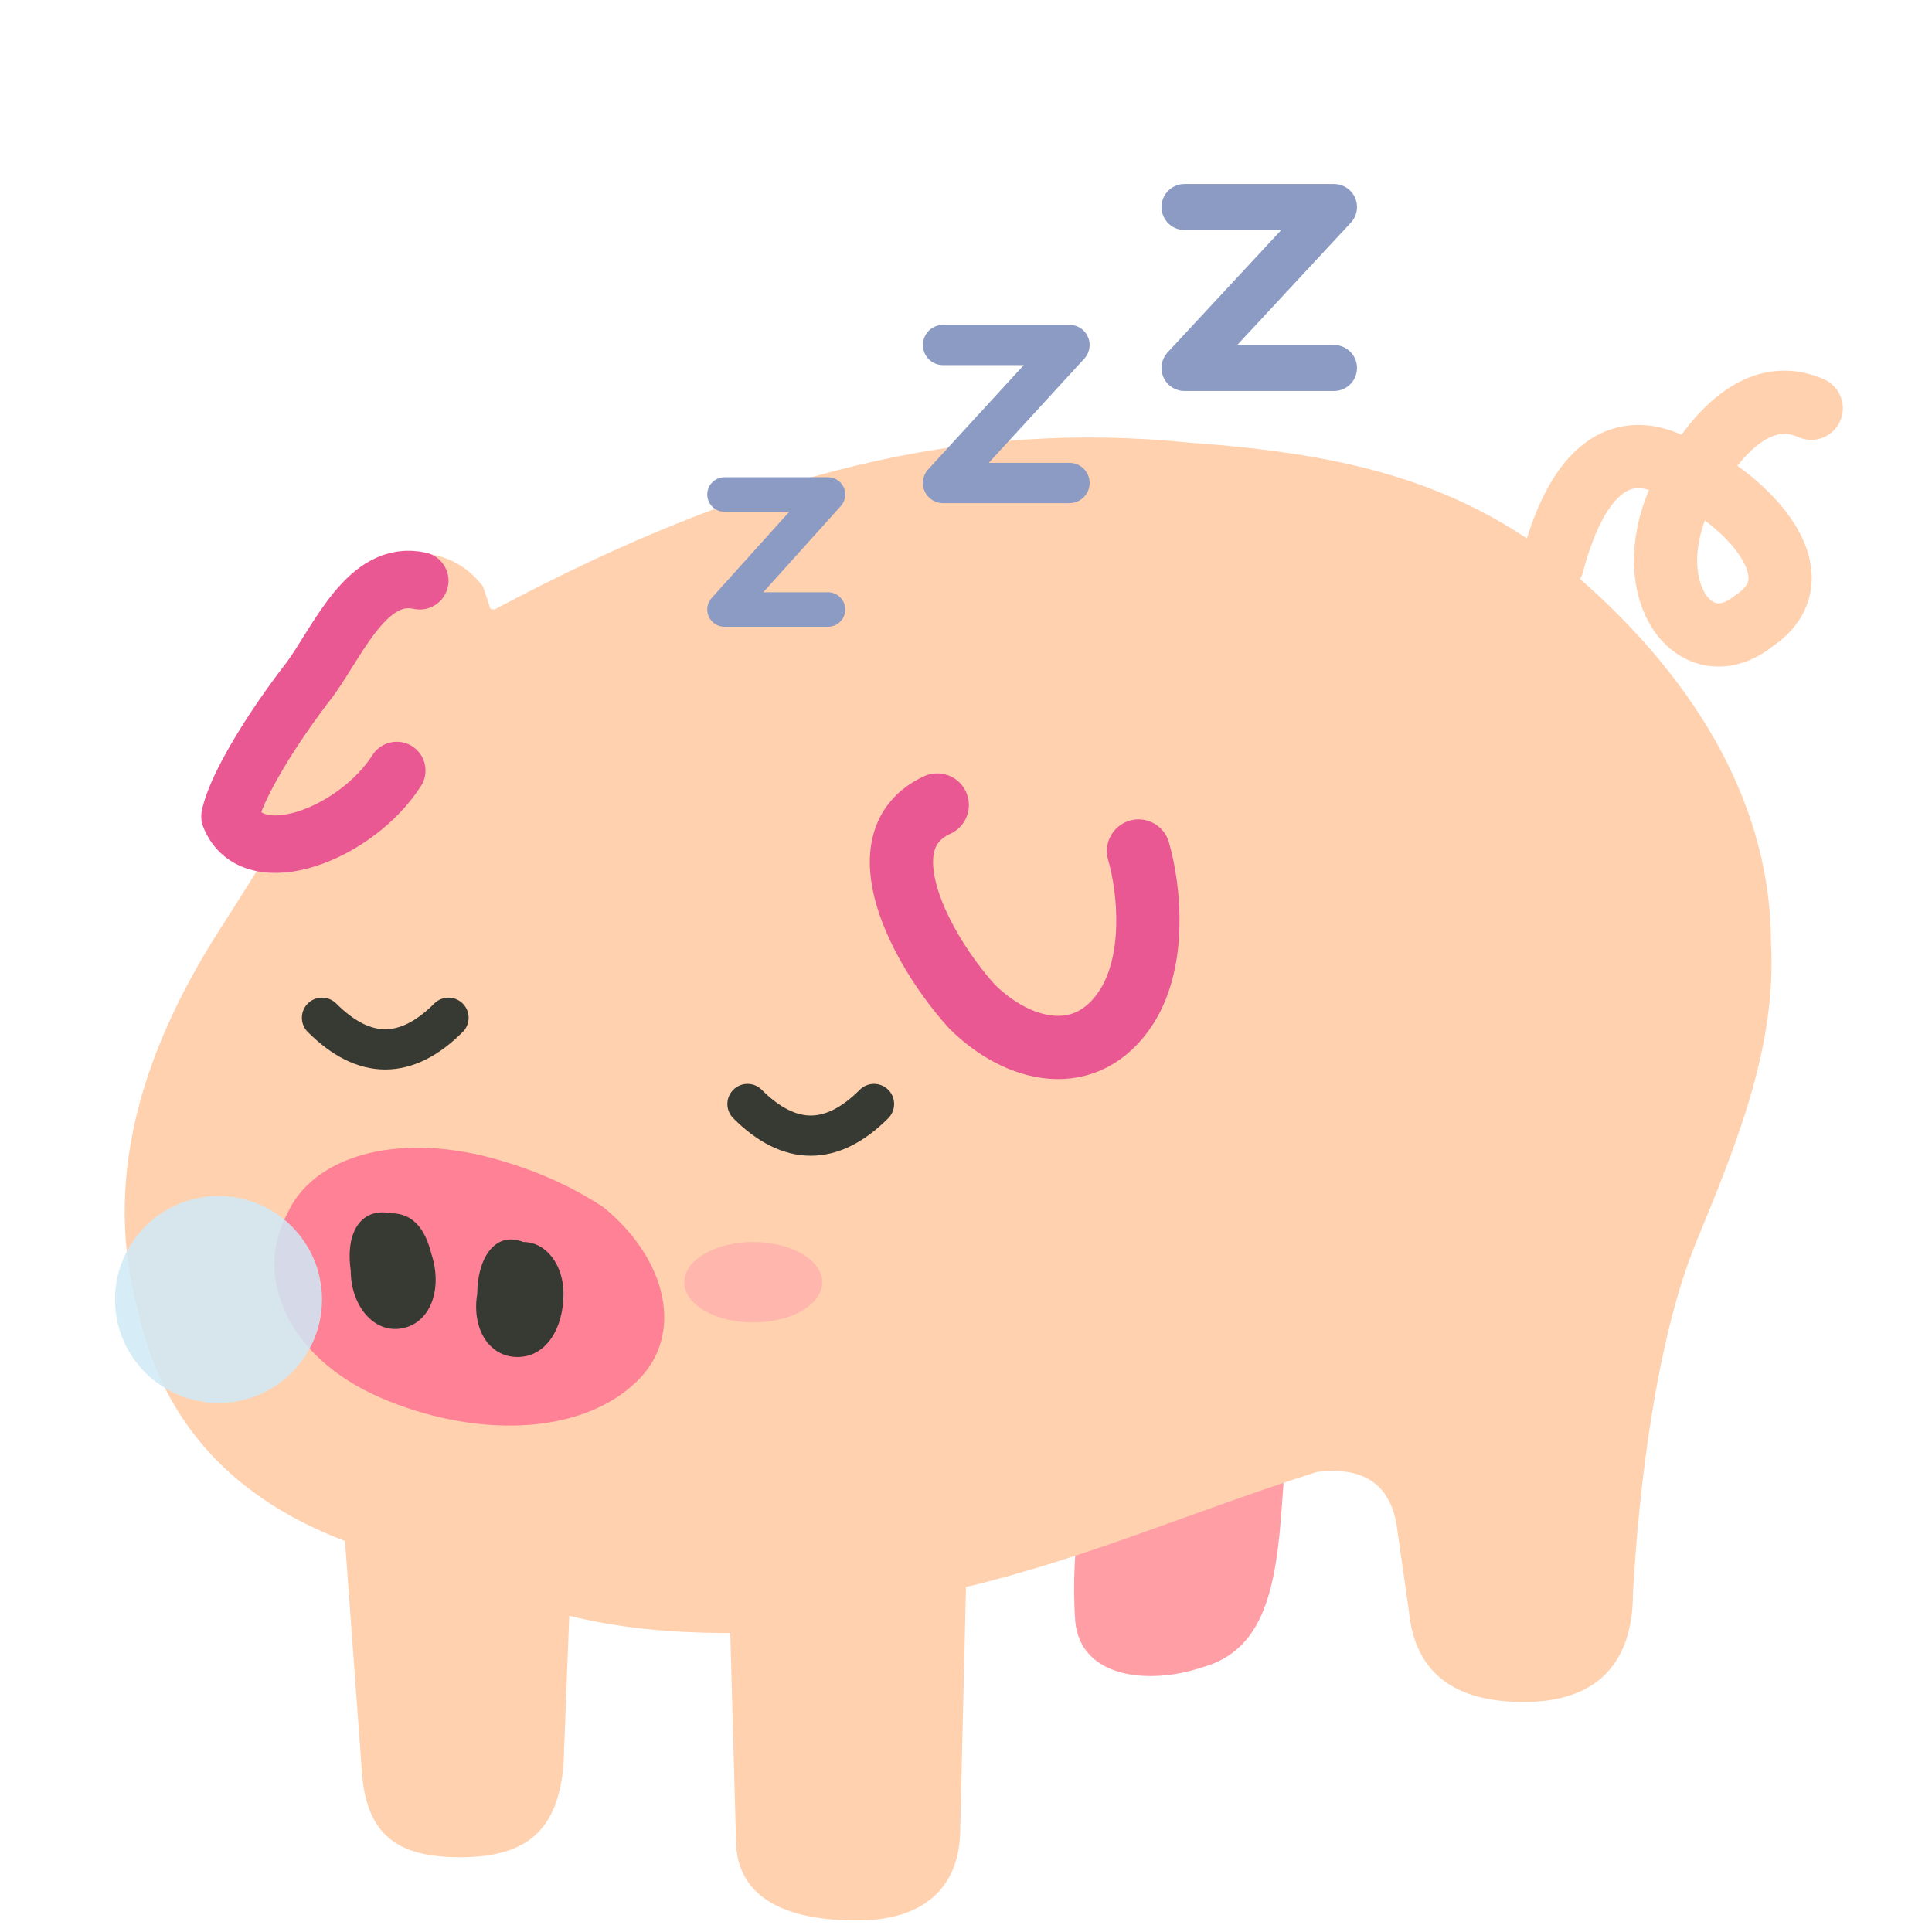
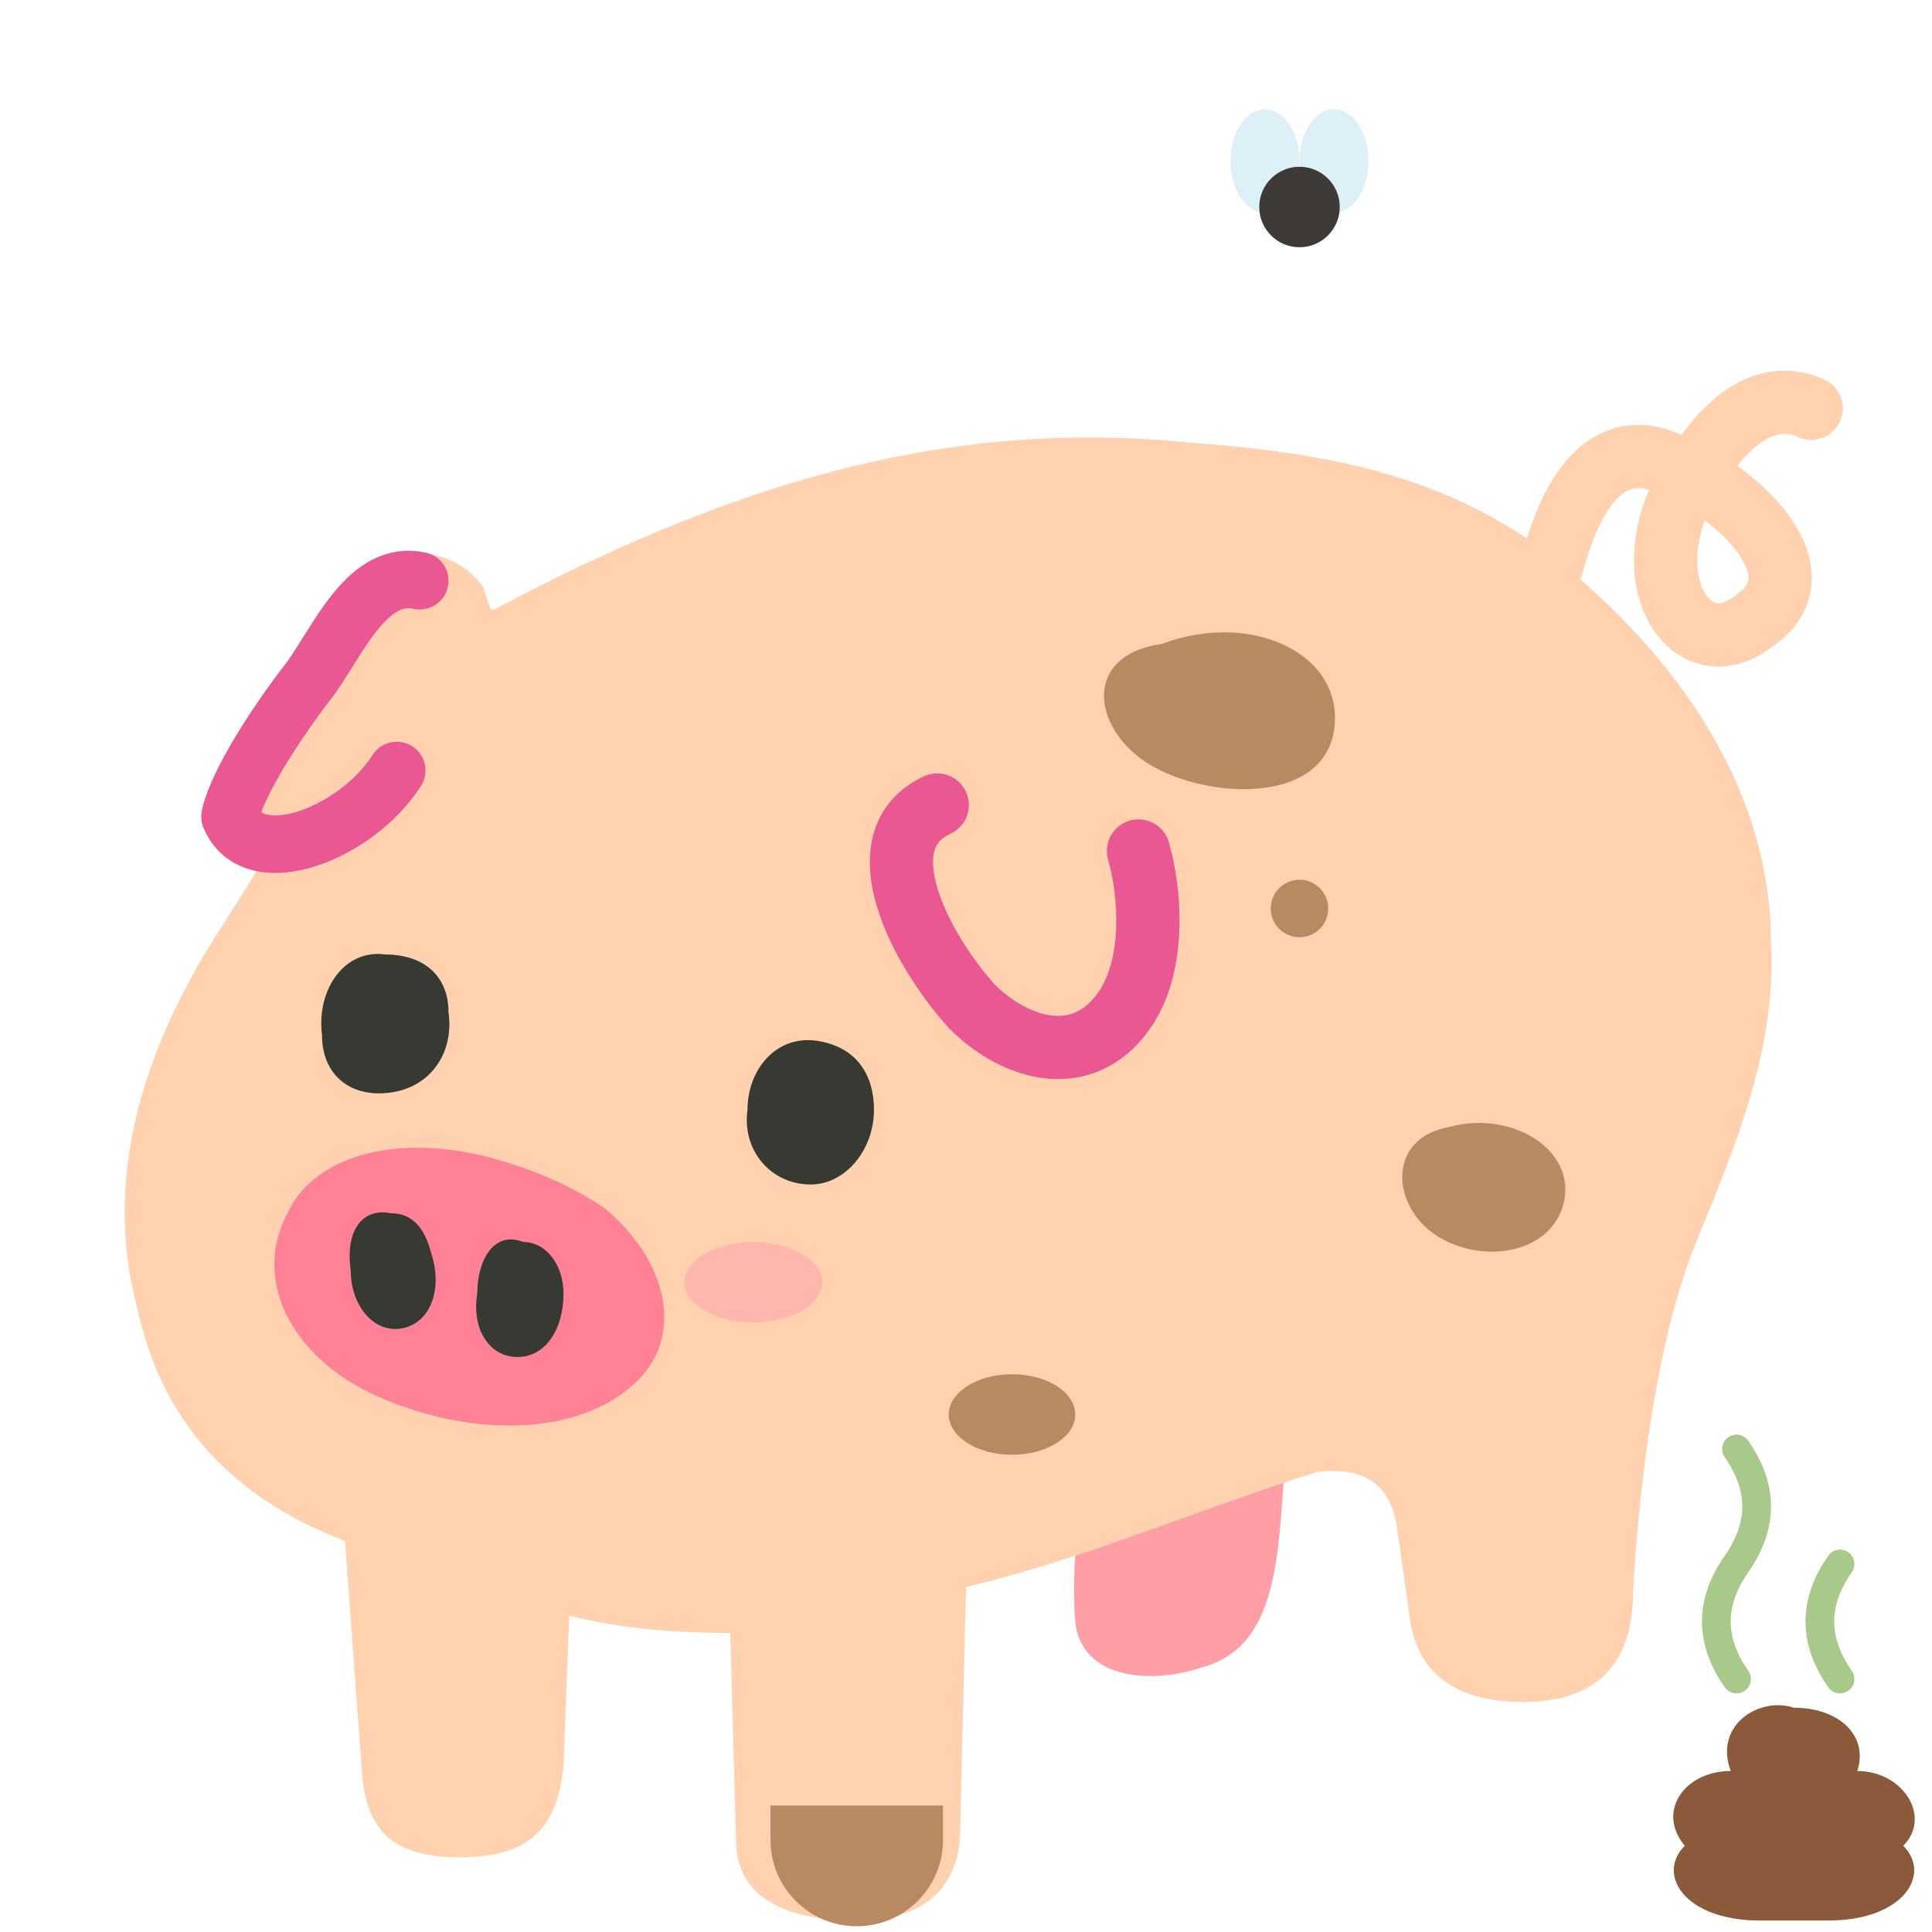
- <svg xmlns="http://www.w3.org/2000/svg" viewBox="24 -36 336 336" width="128" height="128" role="img" aria-label="睡着了">
+ <svg xmlns="http://www.w3.org/2000/svg" viewBox="24 -36 336 336" width="128" height="128" role="img" aria-label="该洗澡了 · 二级">
  <style>
    .eye{animation:blink 4.2s infinite;transform-box:fill-box;transform-origin:50% 50%}
    .tail{animation:wag 1.4s ease-in-out infinite;transform-origin:296px 64px}
    .ear2{animation:flick 5.2s ease-in-out infinite;transform-origin:205px 108px}
    @keyframes blink{0%,90%,100%{transform:scaleY(1)}93%{transform:scaleY(.1)}}
    @keyframes wag{50%{transform:rotate(14deg)}}
    @keyframes flick{0%,80%,100%{transform:rotate(0)}85%{transform:rotate(-12deg)}90%{transform:rotate(4deg)}}
-     .breathe{animation:breathe 3.6s ease-in-out infinite;transform-origin:190px 298px}
-     .tail{animation:none}.ear2{animation:none}
-     .bubble{animation:bubble 3.6s ease-in-out infinite;transform-box:fill-box;transform-origin:100% 50%}
-     .z1{animation:z 3.6s ease-out infinite}.z2{animation:z 3.6s ease-out -1.2s infinite}.z3{animation:z 3.6s ease-out -2.4s infinite}
-     @keyframes breathe{0%,100%{transform:scale(1) rotate(0)}50%{transform:scale(1.025,.97) rotate(1deg)}}
-     @keyframes bubble{0%,100%{transform:scale(.3)}50%{transform:scale(1)}}
-     @keyframes z{0%{opacity:0;transform:translate(0,14px)}30%{opacity:1}100%{opacity:0;transform:translate(24px,-36px)}}
+     .itch{animation:itch 3s ease-in-out infinite;transform-origin:190px 298px}
+     .fly{animation:orbit 2.2s linear infinite;transform-origin:250px 70px}
+     .wing{animation:buzz .12s linear infinite;transform-box:fill-box;transform-origin:50% 100%}
+     .stink{animation:stink 2s ease-in-out infinite}
+     @keyframes itch{0%,70%,100%{transform:rotate(0)}76%{transform:rotate(-1.5deg)}82%{transform:rotate(1.5deg)}88%{transform:rotate(-.8deg)}}
+     @keyframes orbit{to{transform:rotate(360deg)}}
+     @keyframes buzz{50%{transform:scaleY(.4)}}
+     @keyframes stink{0%,100%{opacity:0;transform:translateY(8px)}50%{opacity:.9;transform:translateY(-6px)}}
    @media (prefers-reduced-motion:reduce){*{animation:none!important}}
  </style>
-   <g class="breathe">
+   <path d="M330 298c-13 0-18-8-13-13-5-6 0-13 8-13-3-8 5-13 11-11 8 0 13 5 11 11 8 0 13 8 8 13 5 5 0 13-13 13Z" fill="#8A5A3B" />
+   <path class="stink" d="M326 256q-7-10 0-20t0-20M344 256q-7-10 0-20" fill="none" stroke="#A9C98A" stroke-width="5" stroke-linecap="round" />
+   <g class="itch">
    <g class="pig" stroke-linecap="round" stroke-linejoin="round">
      <path fill="#FF9FA5" d="M214 210C213 221 210 232 211 246C212 256 224 257 233 254C244 251 246 240 247 225L248 211Z" />
      <path class="tail" d="M294 62C298 47 305 40 315 45C327 50 341 64 329 72C319 80 309 67 316 51C322 39 330 31 339 35" fill="none" stroke="#FFD1AF" stroke-width="11" />
      <path fill="#FFD1AF" d="M110 70C155 46 192 37 231 41C259 43 279 48 298 64C320 83 332 105 332 128C333 146 326 163 319 180C312 197 309 223 308 241C308 254 301 260 289 260C277 260 270 255 269 244L267 230C266 222 261 219 253 220C231 227 213 235 192 240L191 282C191 292 185 298 173 298C159 298 152 293 152 284L151 248C140 248 131 247 123 245L122 271C121 282 116 287 104 287C93 287 88 283 87 273L84 232C63 224 52 210 48 192C42 170 48 148 62 126C69 115 75 106 80 94C87 79 96 68 110 70Z" />
      <path fill="#FFD1AF" d="M63 107C64 97 75 81 84 68C90 58 102 58 108 66L115 87L90 113Z" />
      <path class="ear1" d="M97 65C88 63 83 75 78 82C71 91 65 101 64 106C68 116 86 109 93 98" fill="none" stroke="#E95892" stroke-width="10" />
      <path class="ear2" d="M187 104C174 110 184 129 193 139C201 147 213 150 220 139C225 131 224 119 222 112" fill="none" stroke="#E95892" stroke-width="11" />
-       <path d="M80 141Q91 152 102 141M154 156Q165 167 176 156" fill="none" stroke="#373A32" stroke-width="7" />
+       <path class="eye" fill="#373A32" d="M91 130C84 129 79 136 80 144C80 151 85 155 92 154C99 153 103 147 102 140C102 134 98 130 91 130Z" />
+       <path class="eye" fill="#373A32" d="M166 145C159 144 154 150 154 157C153 164 158 170 165 170C171 170 176 164 176 157C176 151 173 146 166 145Z" />
      <g class="snout">
        <path fill="#FF8195" d="M108 165C91 161 78 166 74 175C68 186 74 200 90 207C106 214 125 214 135 204C143 196 140 183 129 174C123 170 116 167 108 165Z" />
        <path fill="#373A32" d="M92 175C87 174 84 178 85 185C85 191 89 196 94 195C99 194 101 188 99 182C98 178 96 175 92 175Z" />
        <path fill="#373A32" d="M115 180C110 178 107 183 107 189C106 195 109 200 114 200C119 200 122 195 122 189C122 184 119 180 115 180Z" />
      </g>
      <ellipse class="blush" cx="155" cy="187" rx="12" ry="7" fill="#FFAFAC" opacity=".75" />
-       <circle class="bubble" cx="62" cy="190" r="18" fill="#CFEAF7" opacity=".85" />
+       <path d="M226 76c16-6 32 2 30 15s-22 12-32 6-12-19 2-21Z" fill="#B88A63" />
+       <path d="M276 160c11-3 22 4 20 13s-14 11-22 6-9-17 2-19Z" fill="#B88A63" />
+       <ellipse cx="200" cy="210" rx="11" ry="7" fill="#B88A63" />
+       <circle cx="250" cy="122" r="5" fill="#B88A63" />
+       <path d="M158 278h30v6a15 15 0 0 1-30 0Z" fill="#B88A63" />
    </g>
  </g>
-   <g fill="none" stroke="#8C9BC4" stroke-linecap="round" stroke-linejoin="round">
-     <path class="z1" d="M150 50h18l-18 20h18" stroke-width="6" />
-     <path class="z2" d="M188 24h22l-22 24h22" stroke-width="7" />
-     <path class="z3" d="M230 0h26l-26 28h26" stroke-width="8" />
+   <g class="fly">
+     <g transform="translate(250 0)">
+       <ellipse class="wing" cx="-6" cy="-8" rx="6" ry="9" fill="#DDEFF7" />
+       <ellipse class="wing" cx="6" cy="-8" rx="6" ry="9" fill="#DDEFF7" />
+       <circle r="7" fill="#3E3A35" />
+     </g>
  </g>
</svg>
